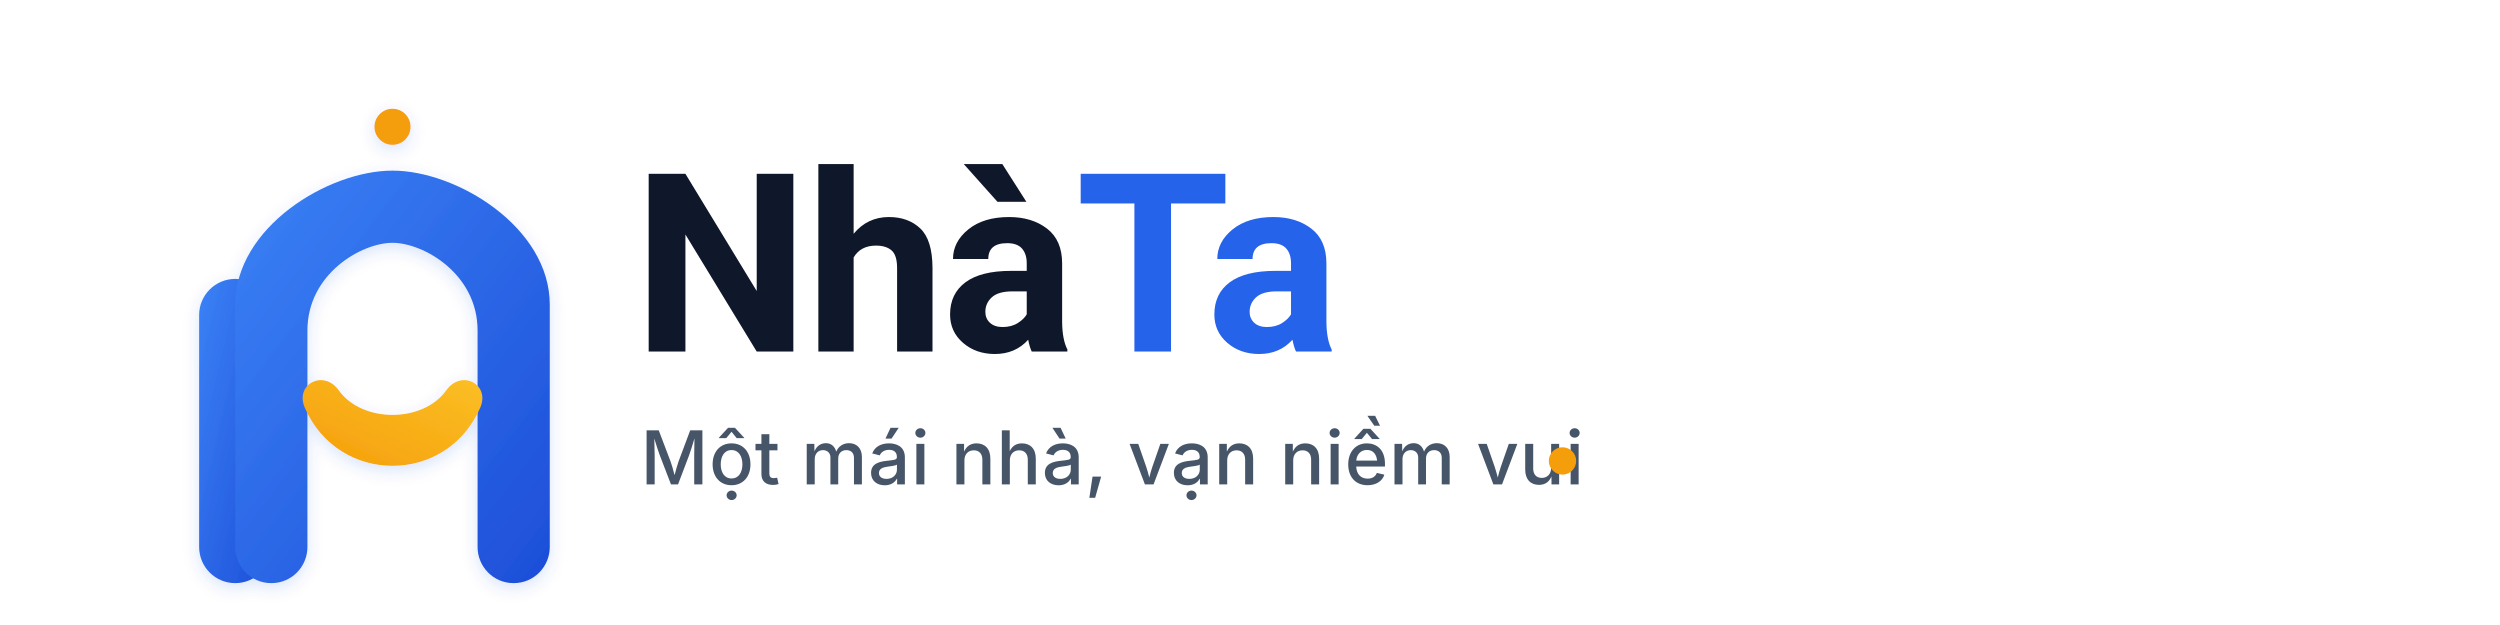
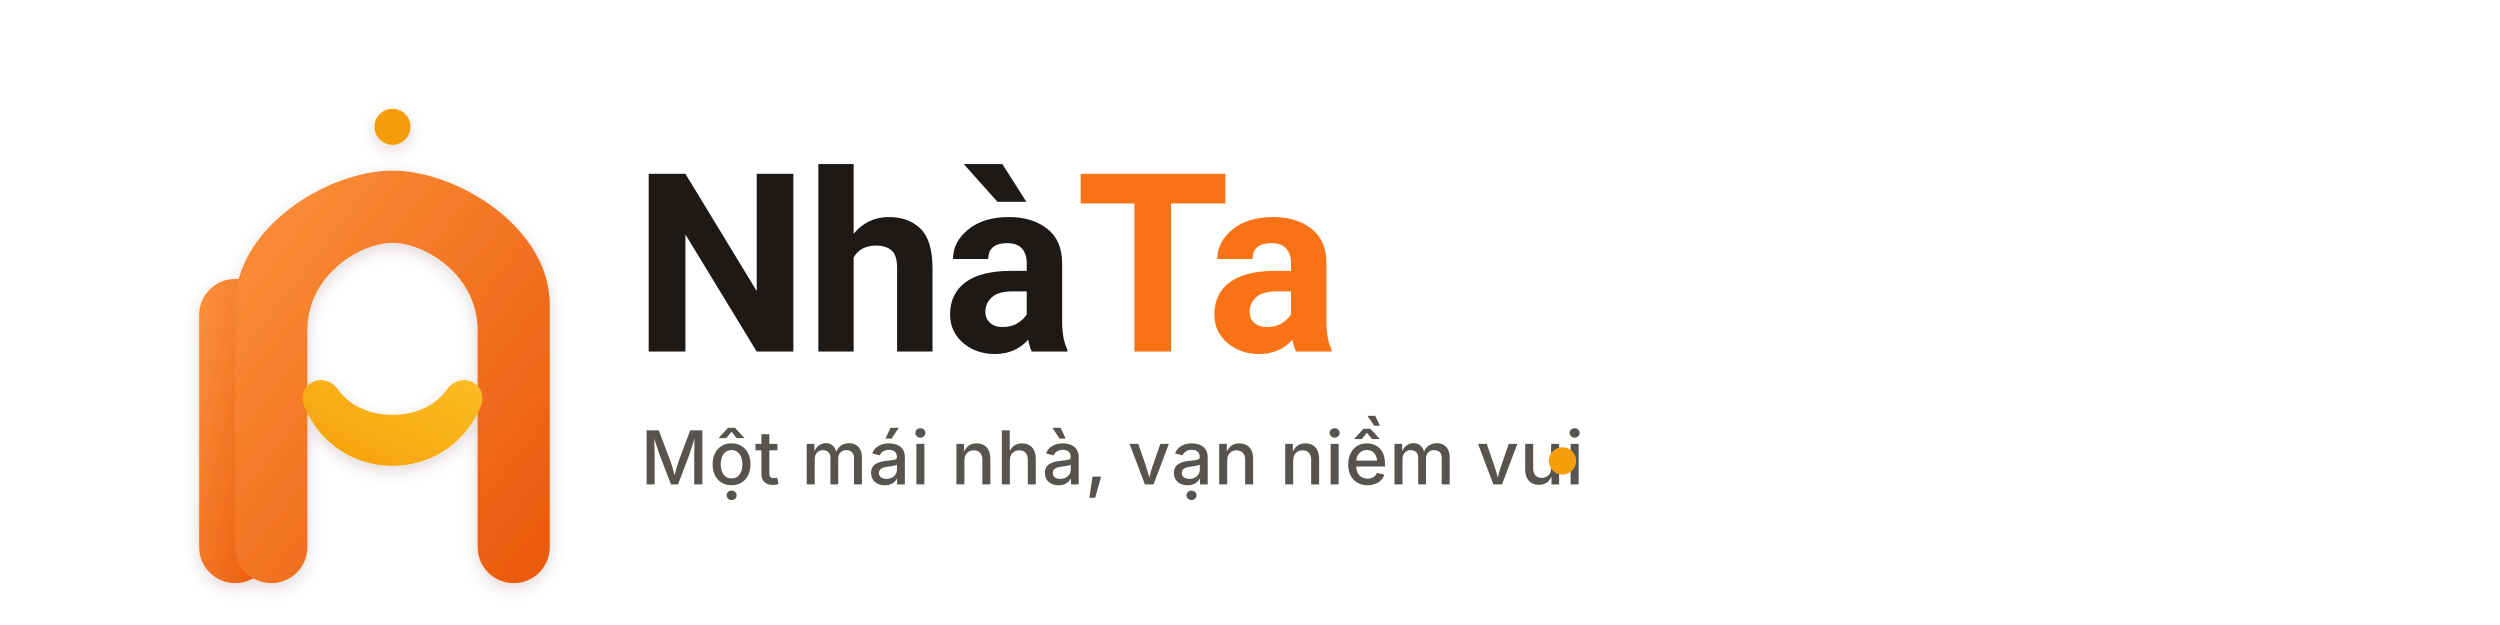
<svg xmlns="http://www.w3.org/2000/svg" viewBox="0 0 640 160" width="100%" height="100%">
  <defs>
-     <linearGradient id="hLogoBlueGrad" x1="0%" y1="0%" x2="100%" y2="100%">
-       <stop offset="0%" stop-color="#3B82F6" />
-       <stop offset="100%" stop-color="#1D4ED8" />
+     <linearGradient id="hLogoOrangeGrad" x1="0%" y1="0%" x2="100%" y2="100%">
+       <stop offset="0%" stop-color="#FB923C" />
+       <stop offset="100%" stop-color="#EA580C" />
    </linearGradient>
    <linearGradient id="hWarmSunGlow" x1="0%" y1="100%" x2="100%" y2="0%">
      <stop offset="0%" stop-color="#F59E0B" />
      <stop offset="100%" stop-color="#FBBF24" />
    </linearGradient>
    <filter id="hShadow" x="-10%" y="-10%" width="120%" height="120%">
-       <feDropShadow dx="0" dy="4" stdDeviation="6" flood-color="#1D4ED8" flood-opacity="0.15" />
+       <feDropShadow dx="0" dy="4" stdDeviation="6" flood-color="#431407" flood-opacity="0.15" />
    </filter>
  </defs>
  <g transform="translate(16, 12) scale(0.33)" filter="url(#hShadow)">
-     <rect x="106" y="180" width="56" height="236" rx="28" fill="url(#hLogoBlueGrad)" />
-     <path d="M 134 200               C 134 140, 206 96, 256 96               C 306 96, 378 140, 378 200               L 378 388               C 378 403, 366 416, 350 416               C 334 416, 322 403, 322 388               L 322 220               C 322 176, 280 152, 256 152               C 232 152, 190 176, 190 220               L 190 388               C 190 403, 178 416, 162 416               C 146 416, 134 403, 134 388               Z" fill="url(#hLogoBlueGrad)" />
+     <rect x="106" y="180" width="56" height="236" rx="28" fill="url(#hLogoOrangeGrad)" />
+     <path d="M 134 200               C 134 140, 206 96, 256 96               C 306 96, 378 140, 378 200               L 378 388               C 378 403, 366 416, 350 416               C 334 416, 322 403, 322 388               L 322 220               C 322 176, 280 152, 256 152               C 232 152, 190 176, 190 220               L 190 388               C 190 403, 178 416, 162 416               C 146 416, 134 403, 134 388               Z" fill="url(#hLogoOrangeGrad)" />
    <path d="M 188 280               C 214 340, 298 340, 324 280               C 332 262, 310 250, 298 266               C 280 292, 232 292, 214 266               C 202 250, 180 262, 188 280 Z" fill="url(#hWarmSunGlow)" />
    <circle cx="256" cy="62" r="14" fill="#F59E0B" />
  </g>
  <g transform="translate(162, 20)">
-     <text x="0" y="70" font-family="'Outfit', -apple-system, BlinkMacSystemFont, 'Segoe UI', Roboto, sans-serif" font-size="64" font-weight="700" fill="#0F172A" letter-spacing="-1">
-       Nhà<tspan fill="#2563EB">Ta</tspan>
+     <text x="0" y="70" font-family="'Outfit', -apple-system, BlinkMacSystemFont, 'Segoe UI', Roboto, sans-serif" font-size="64" font-weight="700" fill="#1C1917" letter-spacing="-1">
+       Nhà<tspan fill="#F97316">Ta</tspan>
    </text>
-     <text x="2" y="104" font-family="'Work Sans', 'Inter', -apple-system, BlinkMacSystemFont, sans-serif" font-size="19" font-weight="500" fill="#475569" letter-spacing="0.2">
+     <text x="2" y="104" font-family="'Work Sans', 'Inter', -apple-system, BlinkMacSystemFont, sans-serif" font-size="19" font-weight="500" fill="#57534E" letter-spacing="0.2">
      Một mái nhà, vạn niềm vui
    </text>
    <circle cx="238" cy="98" r="3.5" fill="#F59E0B" />
  </g>
</svg>
